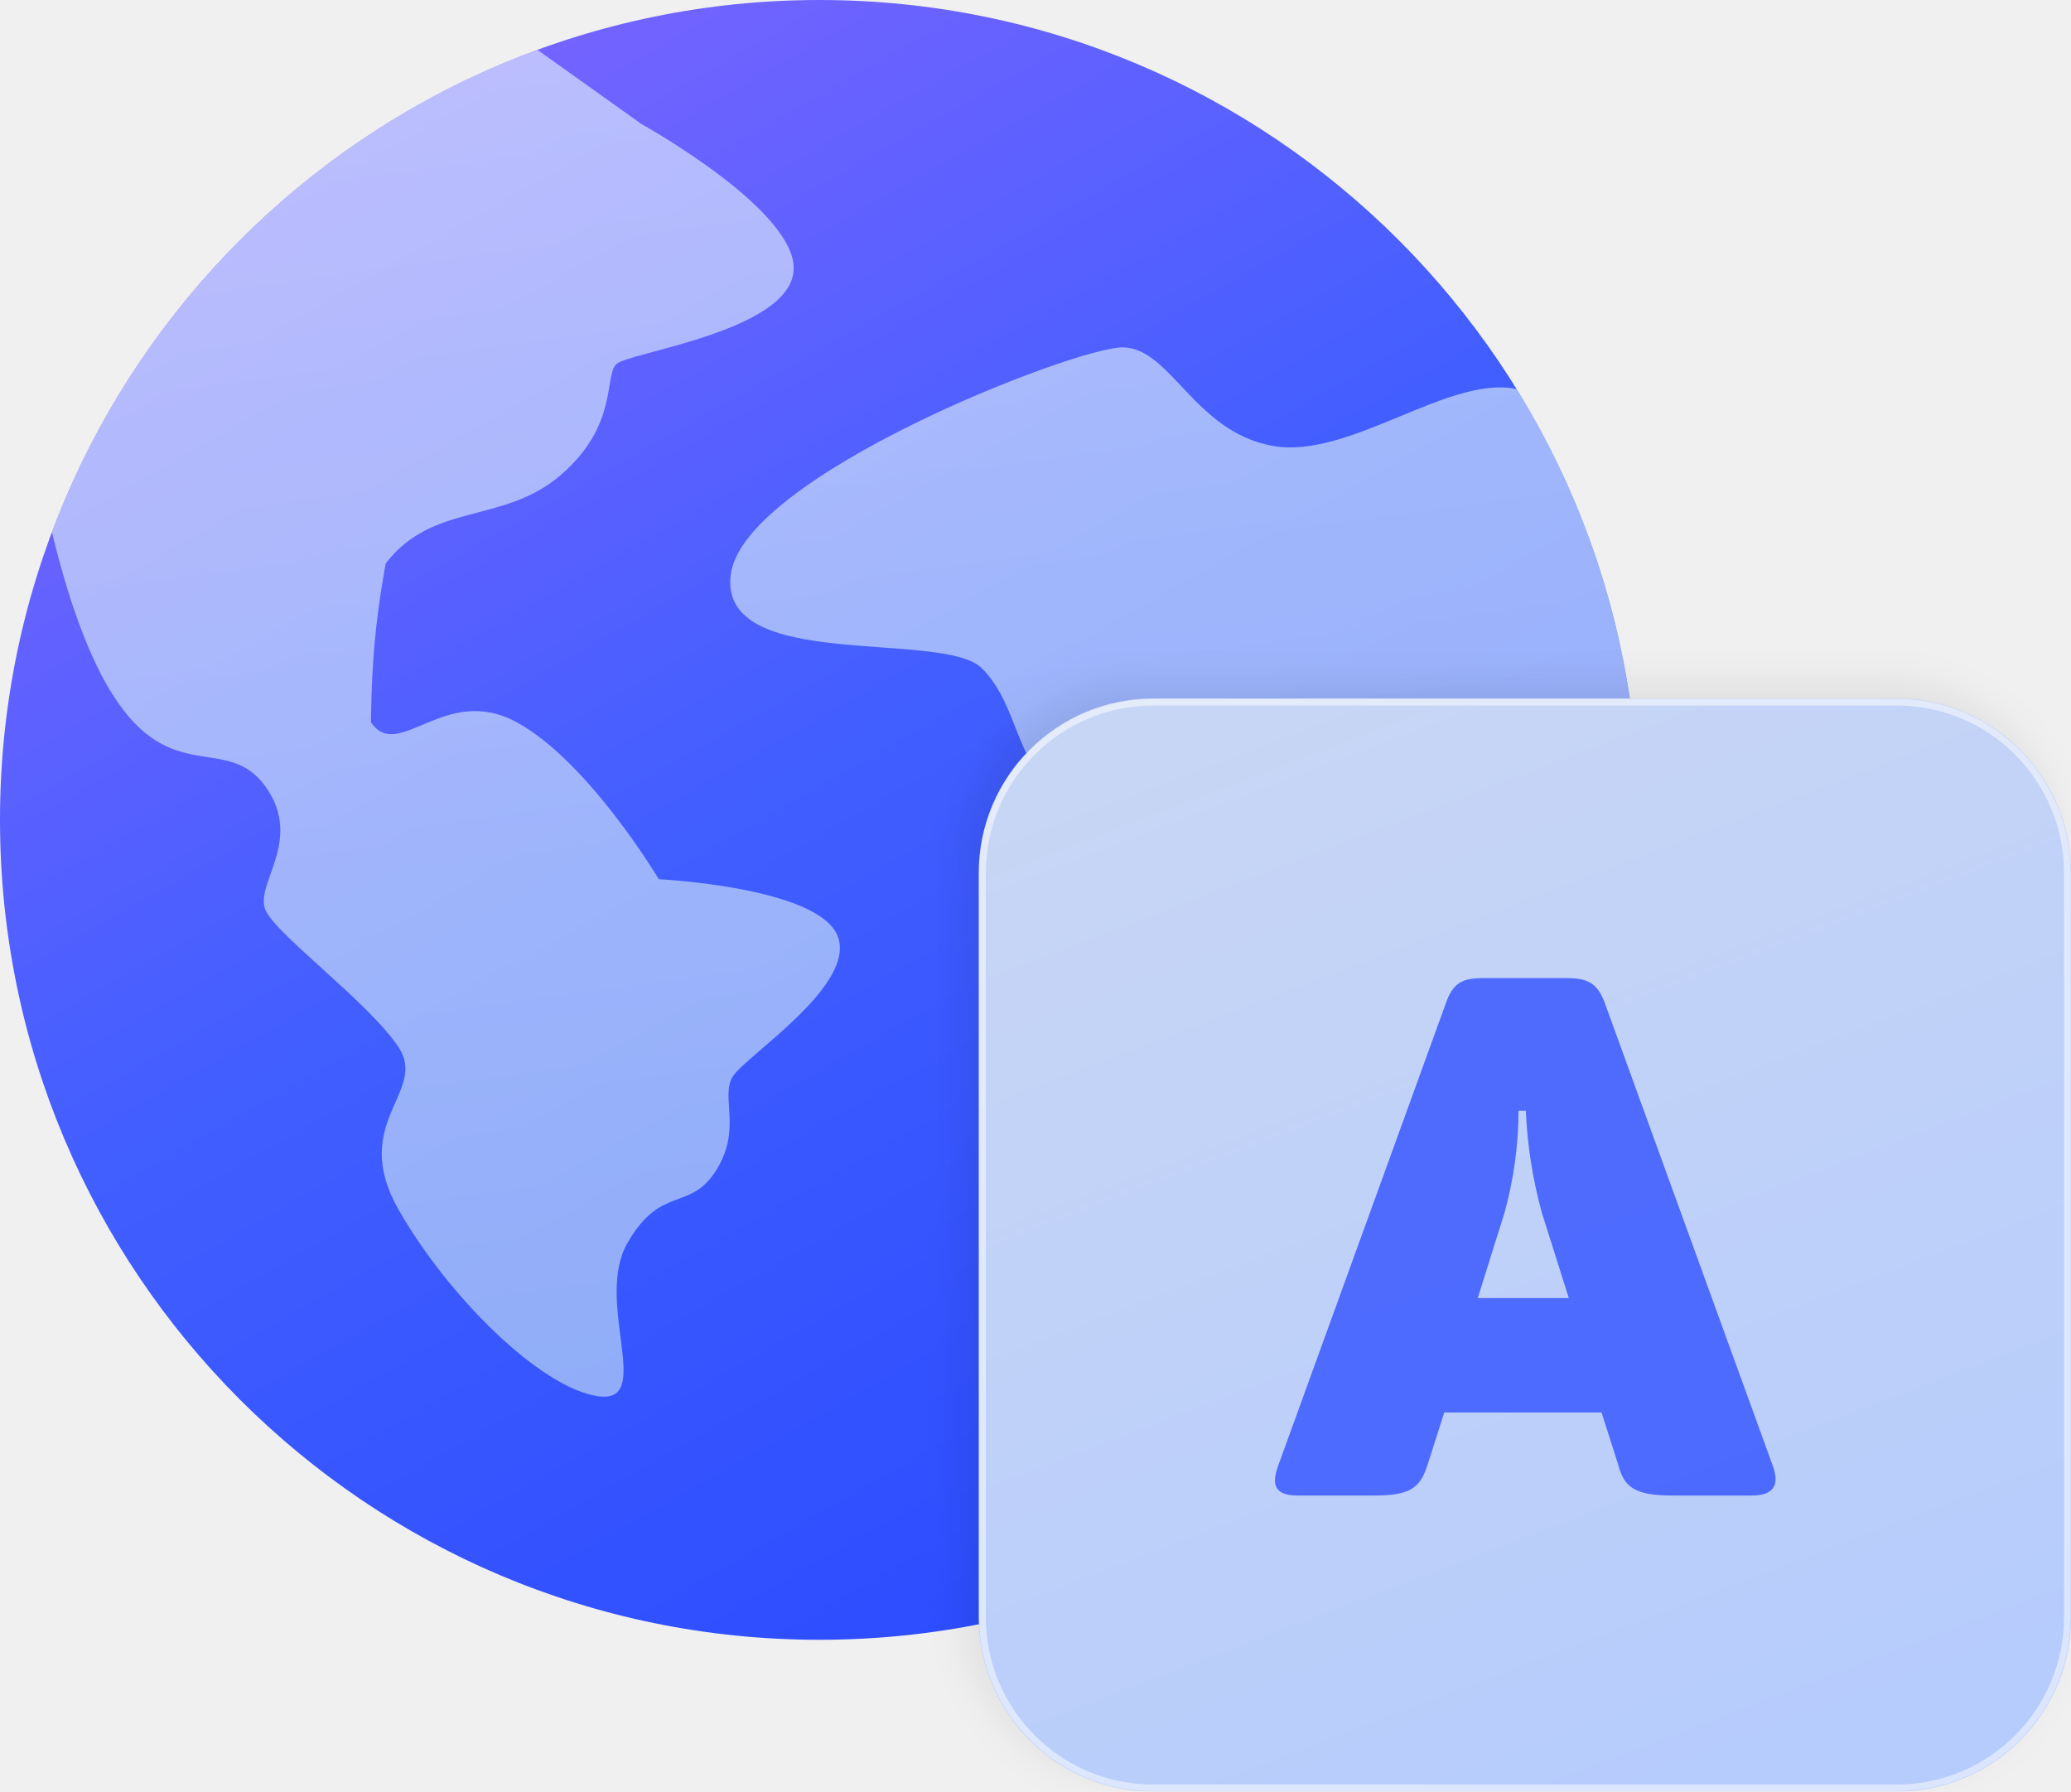
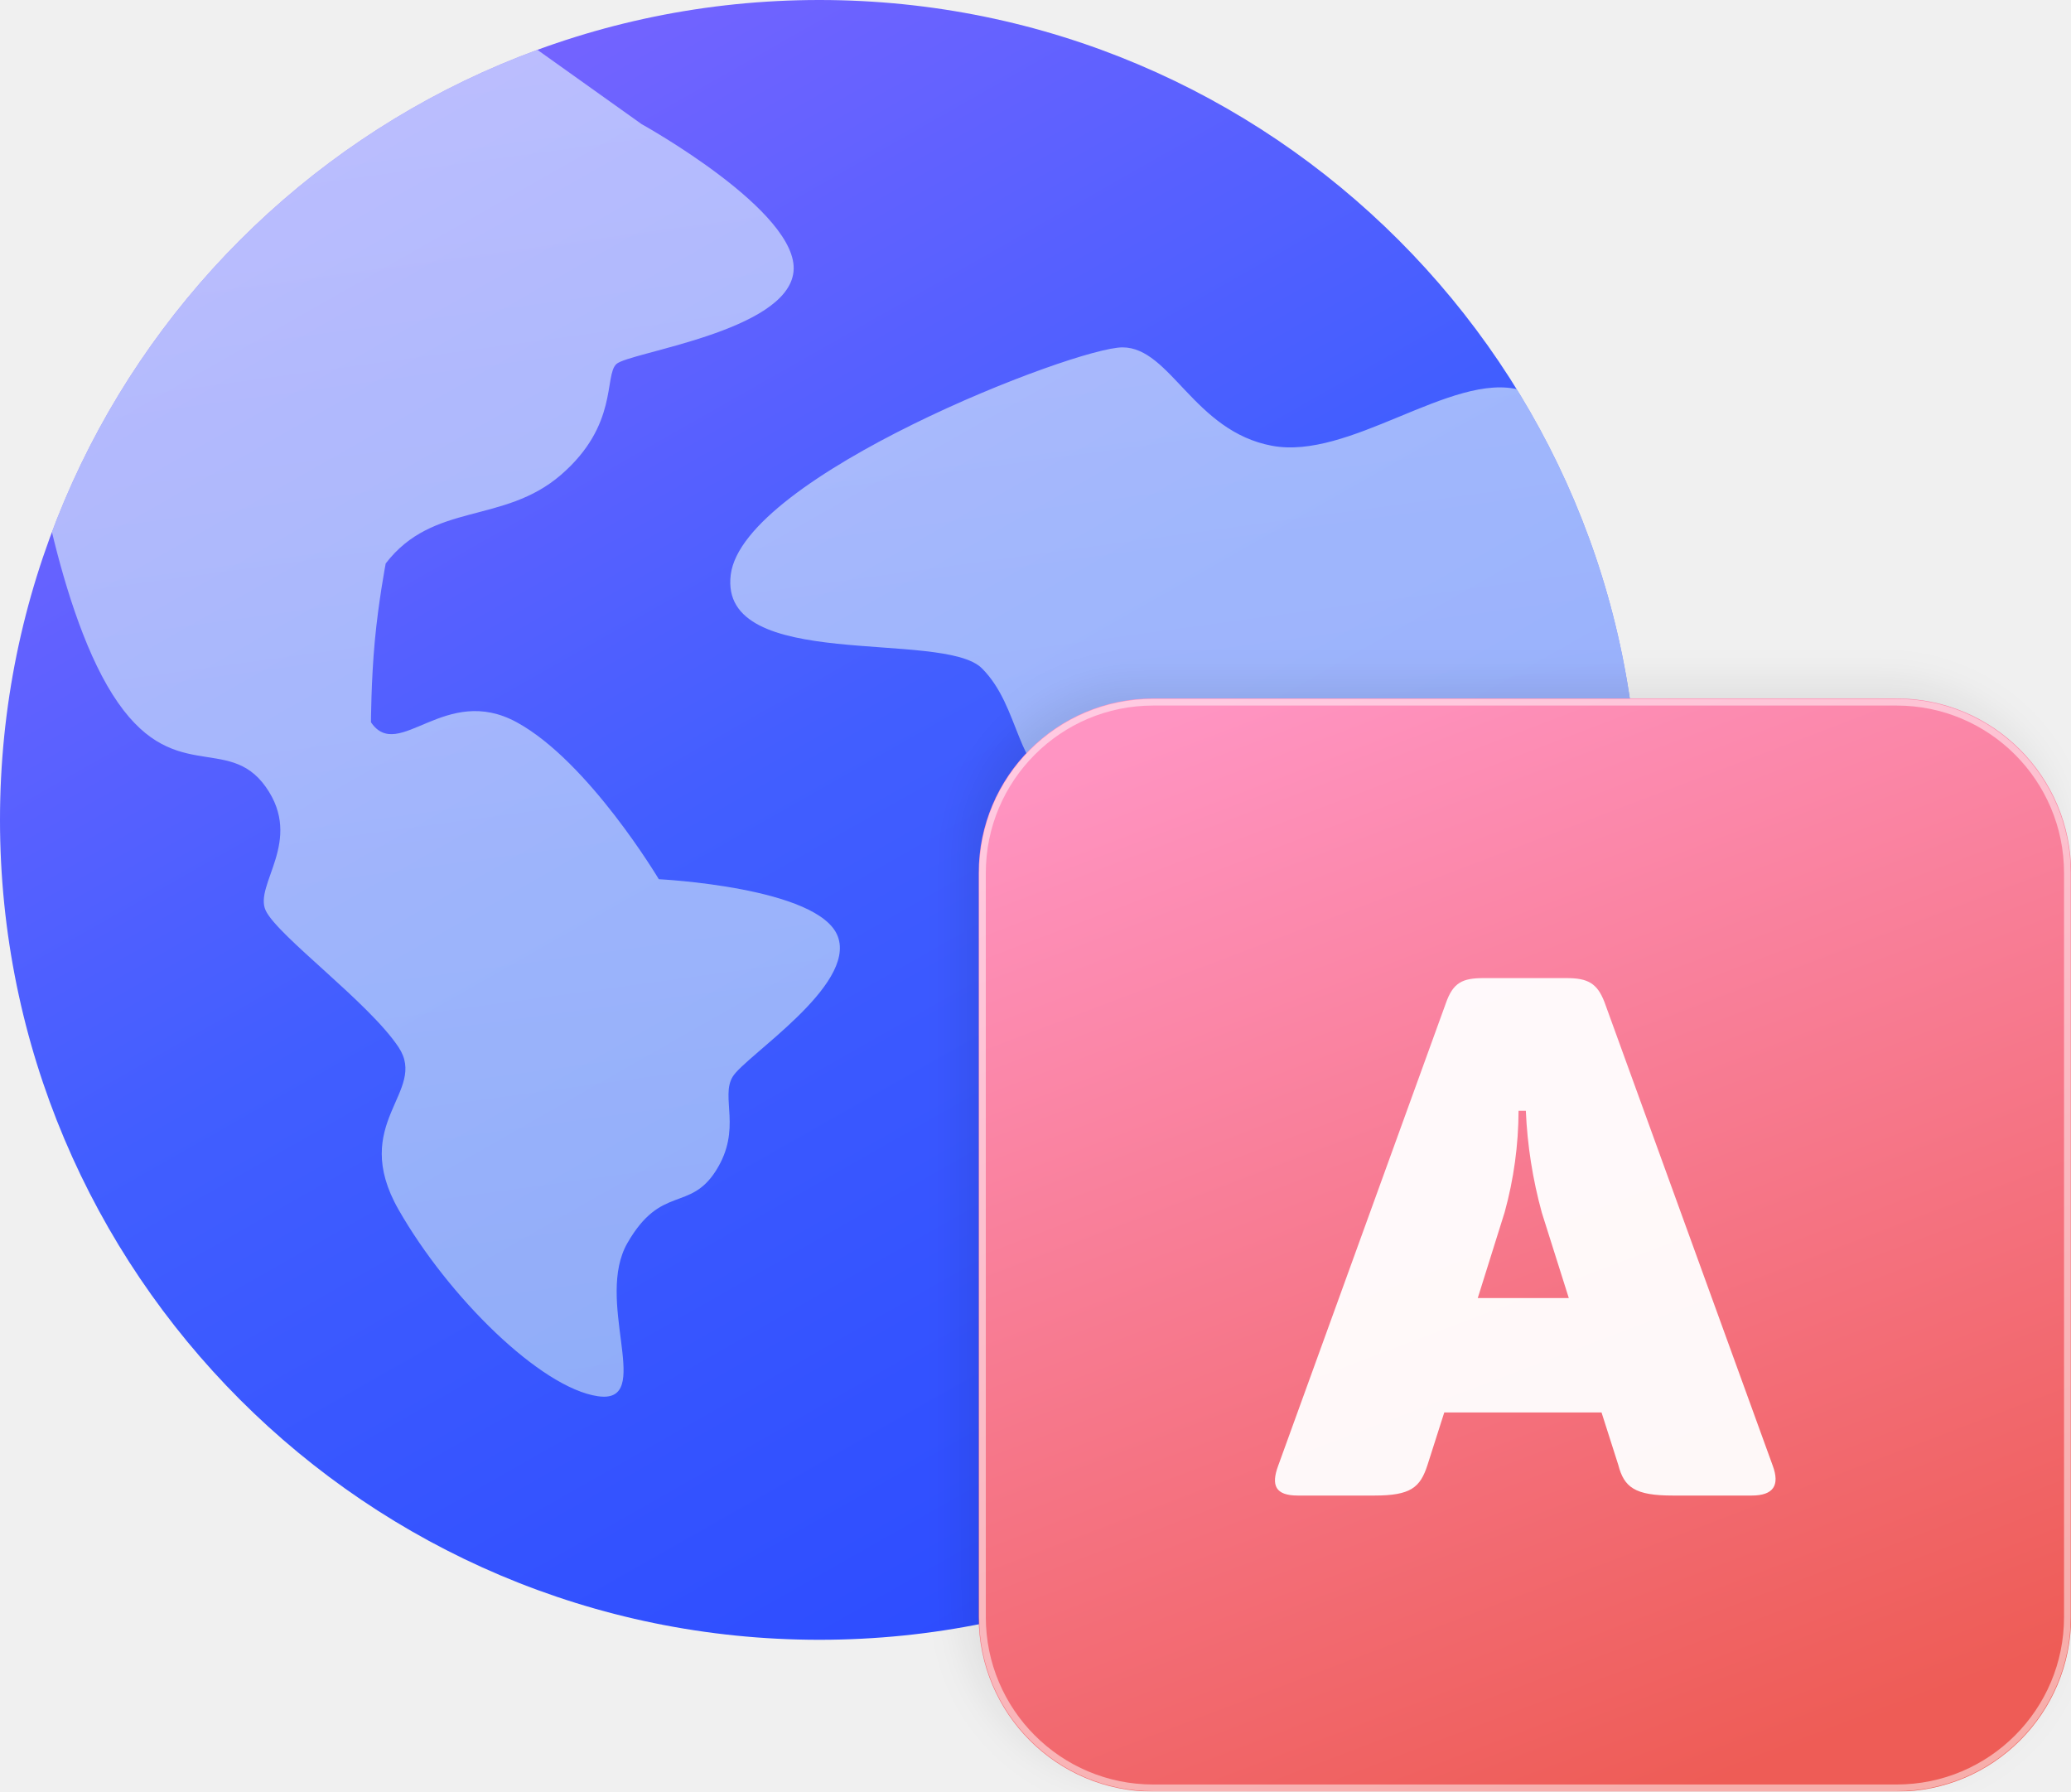
<svg xmlns="http://www.w3.org/2000/svg" width="311" height="269" viewBox="0 0 311 269" fill="none">
  <g clip-path="url(#clip0_17_2767)">
    <path d="M123.043 246.222C190.998 246.222 246.086 191.104 246.086 123.111C246.086 55.119 190.998 0 123.043 0C55.088 0 0 55.119 0 123.111C0 191.104 55.088 246.222 123.043 246.222Z" fill="url(#paint0_linear_17_2767)" />
    <mask id="mask0_17_2767" style="mask-type:luminance" maskUnits="userSpaceOnUse" x="0" y="0" width="247" height="247">
      <path d="M123.043 246.222C190.998 246.222 246.086 191.104 246.086 123.111C246.086 55.119 190.998 0 123.043 0C55.088 0 0 55.119 0 123.111C0 191.104 55.088 246.222 123.043 246.222Z" fill="white" />
    </mask>
    <g mask="url(#mask0_17_2767)">
      <path opacity="0.77" d="M206.791 198.326C203.4 187.661 211.376 176.767 203.959 159.122C196.542 141.477 190.524 145.73 184.325 134.944C178.126 124.159 185.887 120.568 179.165 115.976C175.679 113.595 172.615 115.463 169.434 117.329C166.478 119.064 163.422 120.799 159.83 119.131C152.369 115.667 153.317 106.25 147.467 100.365C141.616 94.48 107.864 101.06 109.737 86.285C111.61 71.509 161.369 52.156 168.568 52.16C175.768 52.165 179.291 64.758 191.038 66.94C196.782 68.007 203.408 65.344 209.862 62.674C216.61 59.886 223.172 57.101 228.346 58.577C238.469 61.465 318.417 137.044 318.417 137.044L233.795 216.382C217.533 201.777 210.185 208.99 206.791 198.326ZM89.787 209.651C81.195 208.397 67.343 194.749 59.86 181.648C52.377 168.547 64.303 163.962 59.86 157.254C55.417 150.545 41.764 140.597 39.909 136.735C38.054 132.873 45.658 126.269 39.909 118.155C34.16 110.041 25.776 118.291 16.909 104.291C8.042 90.29 4.439 62.152 4.439 62.152L67.62 -12.432L79.495 6.623L96.362 18.645C96.362 18.645 120.111 31.797 119.16 40.802C118.209 49.807 94.425 52.898 92.559 54.663C90.692 56.429 92.9 63.814 84.242 71.299C75.583 78.785 65.056 75.32 57.92 84.607C57.92 84.607 56.839 90.268 56.285 96.234C55.731 102.2 55.707 108.452 55.707 108.452C57.798 111.521 60.589 110.013 64.222 108.504C67.813 107.014 72.225 105.522 77.597 108.452C88.404 114.344 98.934 132.019 98.934 132.019C98.934 132.019 123.043 133.197 125.814 140.613C128.586 148.03 111.874 158.585 110.016 161.686C108.158 164.786 111.47 169.527 107.522 175.765C103.574 182.002 99.278 177.835 94.222 186.639C89.359 195.105 97.691 209.721 90.699 209.722C90.394 209.72 90.089 209.697 89.787 209.651Z" fill="url(#paint1_linear_17_2767)" fill-opacity="0.8" />
    </g>
    <g filter="url(#filter0_d_17_2767)">
      <path d="M284.822 104.873H173.172C158.7 104.873 146.969 116.611 146.969 131.091V242.803C146.969 257.282 158.7 269.021 173.172 269.021H284.822C299.294 269.021 311.026 257.282 311.026 242.803V131.091C311.026 116.611 299.294 104.873 284.822 104.873Z" fill="url(#paint2_linear_17_2767)" />
      <path d="M284.821 105.442H173.171C159.014 105.442 147.537 116.925 147.537 131.091V242.802C147.537 256.968 159.014 268.451 173.171 268.451H284.821C298.978 268.451 310.455 256.968 310.455 242.802V131.091C310.455 116.925 298.978 105.442 284.821 105.442Z" stroke="white" stroke-opacity="0.5" />
    </g>
-     <path d="M266.209 220.077L240.945 150.478C239.851 147.629 238.429 146.867 235.257 146.867H222.789C219.617 146.867 218.195 147.524 217.102 150.697L191.946 220.077C190.852 223.032 191.513 224.564 194.899 224.564H206.383C211.852 224.564 213.274 223.36 214.367 219.968L216.883 212.089H240.502L243.018 219.968C243.898 223.36 245.538 224.564 251.225 224.564H263.038C266.319 224.564 267.303 223.032 266.209 220.077ZM231.539 182.104L235.585 194.908H221.914L225.961 181.995C227.324 177.039 228.023 171.924 228.039 166.784H229.132C229.355 171.965 230.162 177.104 231.539 182.104Z" fill="#2B4BFF" fill-opacity="0.76" />
+     <path d="M266.209 220.077L240.945 150.478C239.851 147.629 238.429 146.867 235.257 146.867H222.789C219.617 146.867 218.195 147.524 217.102 150.697L191.946 220.077C190.852 223.032 191.513 224.564 194.899 224.564H206.383C211.852 224.564 213.274 223.36 214.367 219.968L216.883 212.089H240.502L243.018 219.968C243.898 223.36 245.538 224.564 251.225 224.564H263.038C266.319 224.564 267.303 223.032 266.209 220.077ZM231.539 182.104L235.585 194.908H221.914L225.961 181.995C227.324 177.039 228.023 171.924 228.039 166.784H229.132C229.355 171.965 230.162 177.104 231.539 182.104Z" fill="white" fill-opacity="0.95" />
  </g>
  <defs>
    <filter id="filter0_d_17_2767" x="138.969" y="96.873" width="176.057" height="176.148" filterUnits="userSpaceOnUse" color-interpolation-filters="sRGB">
      <feFlood flood-opacity="0" result="BackgroundImageFix" />
      <feColorMatrix in="SourceAlpha" type="matrix" values="0 0 0 0 0 0 0 0 0 0 0 0 0 0 0 0 0 0 127 0" result="hardAlpha" />
      <feOffset dx="-2" dy="-2" />
      <feGaussianBlur stdDeviation="3" />
      <feColorMatrix type="matrix" values="0 0 0 0 0 0 0 0 0 0 0 0 0 0 0 0 0 0 0.078 0" />
      <feBlend mode="normal" in2="BackgroundImageFix" result="effect1_dropShadow_17_2767" />
      <feBlend mode="normal" in="SourceGraphic" in2="effect1_dropShadow_17_2767" result="shape" />
    </filter>
    <linearGradient id="paint0_linear_17_2767" x1="63.244" y1="2.78205e-06" x2="195.749" y2="233.109" gradientUnits="userSpaceOnUse">
      <stop stop-color="#7A64FF" />
      <stop offset="0.481" stop-color="#415EFF" />
      <stop offset="1" stop-color="#2B4BFF" />
    </linearGradient>
    <linearGradient id="paint1_linear_17_2767" x1="102.401" y1="-12.432" x2="134.26" y2="220.105" gradientUnits="userSpaceOnUse">
      <stop stop-color="#EAF6FF" />
      <stop offset="1" stop-color="#C6E1F5" />
    </linearGradient>
    <linearGradient id="paint2_linear_17_2767" x1="190.608" y1="102.082" x2="254.16" y2="268.997" gradientUnits="userSpaceOnUse">
-       <stop stop-color="#C8D6F5" />
-       <stop offset="1" stop-color="#B6CCFC" />
+       <stop stop-color="#FF94C2" />
+       <stop offset="1" stop-color="#EE5C56" />
    </linearGradient>
    <clipPath id="clip0_17_2767">
      <rect width="311" height="269" fill="white" />
    </clipPath>
  </defs>
</svg>
